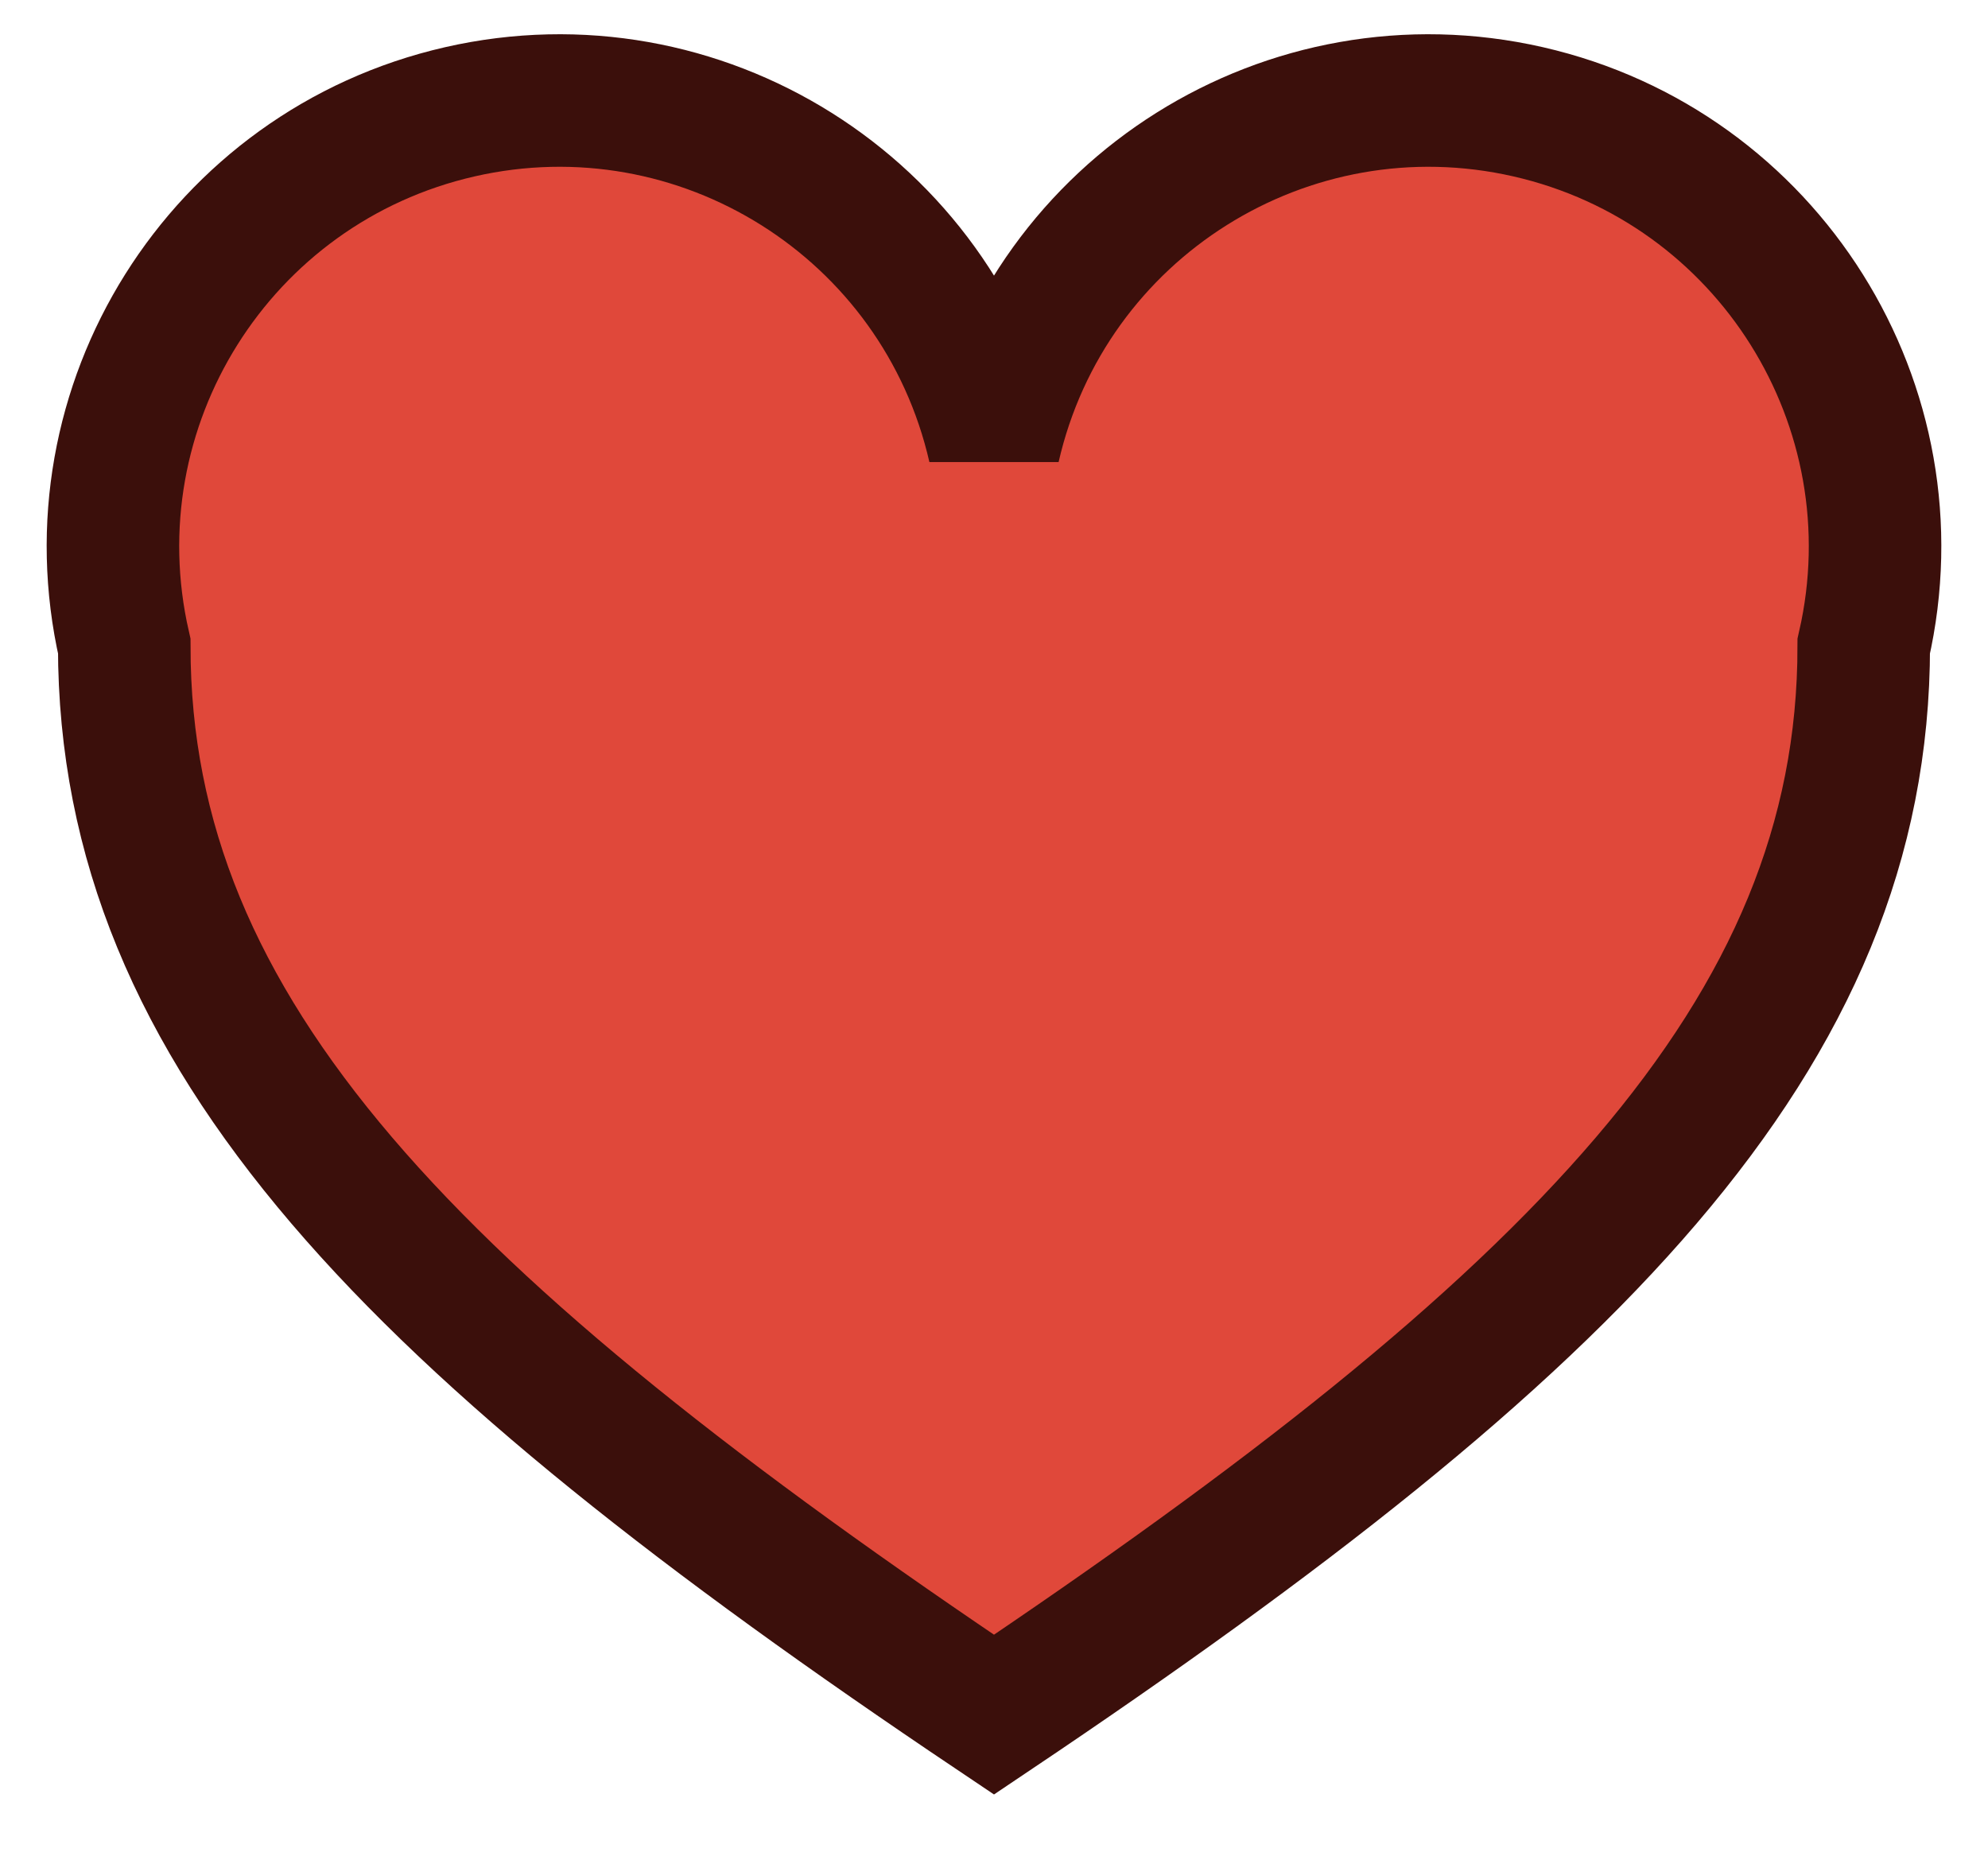
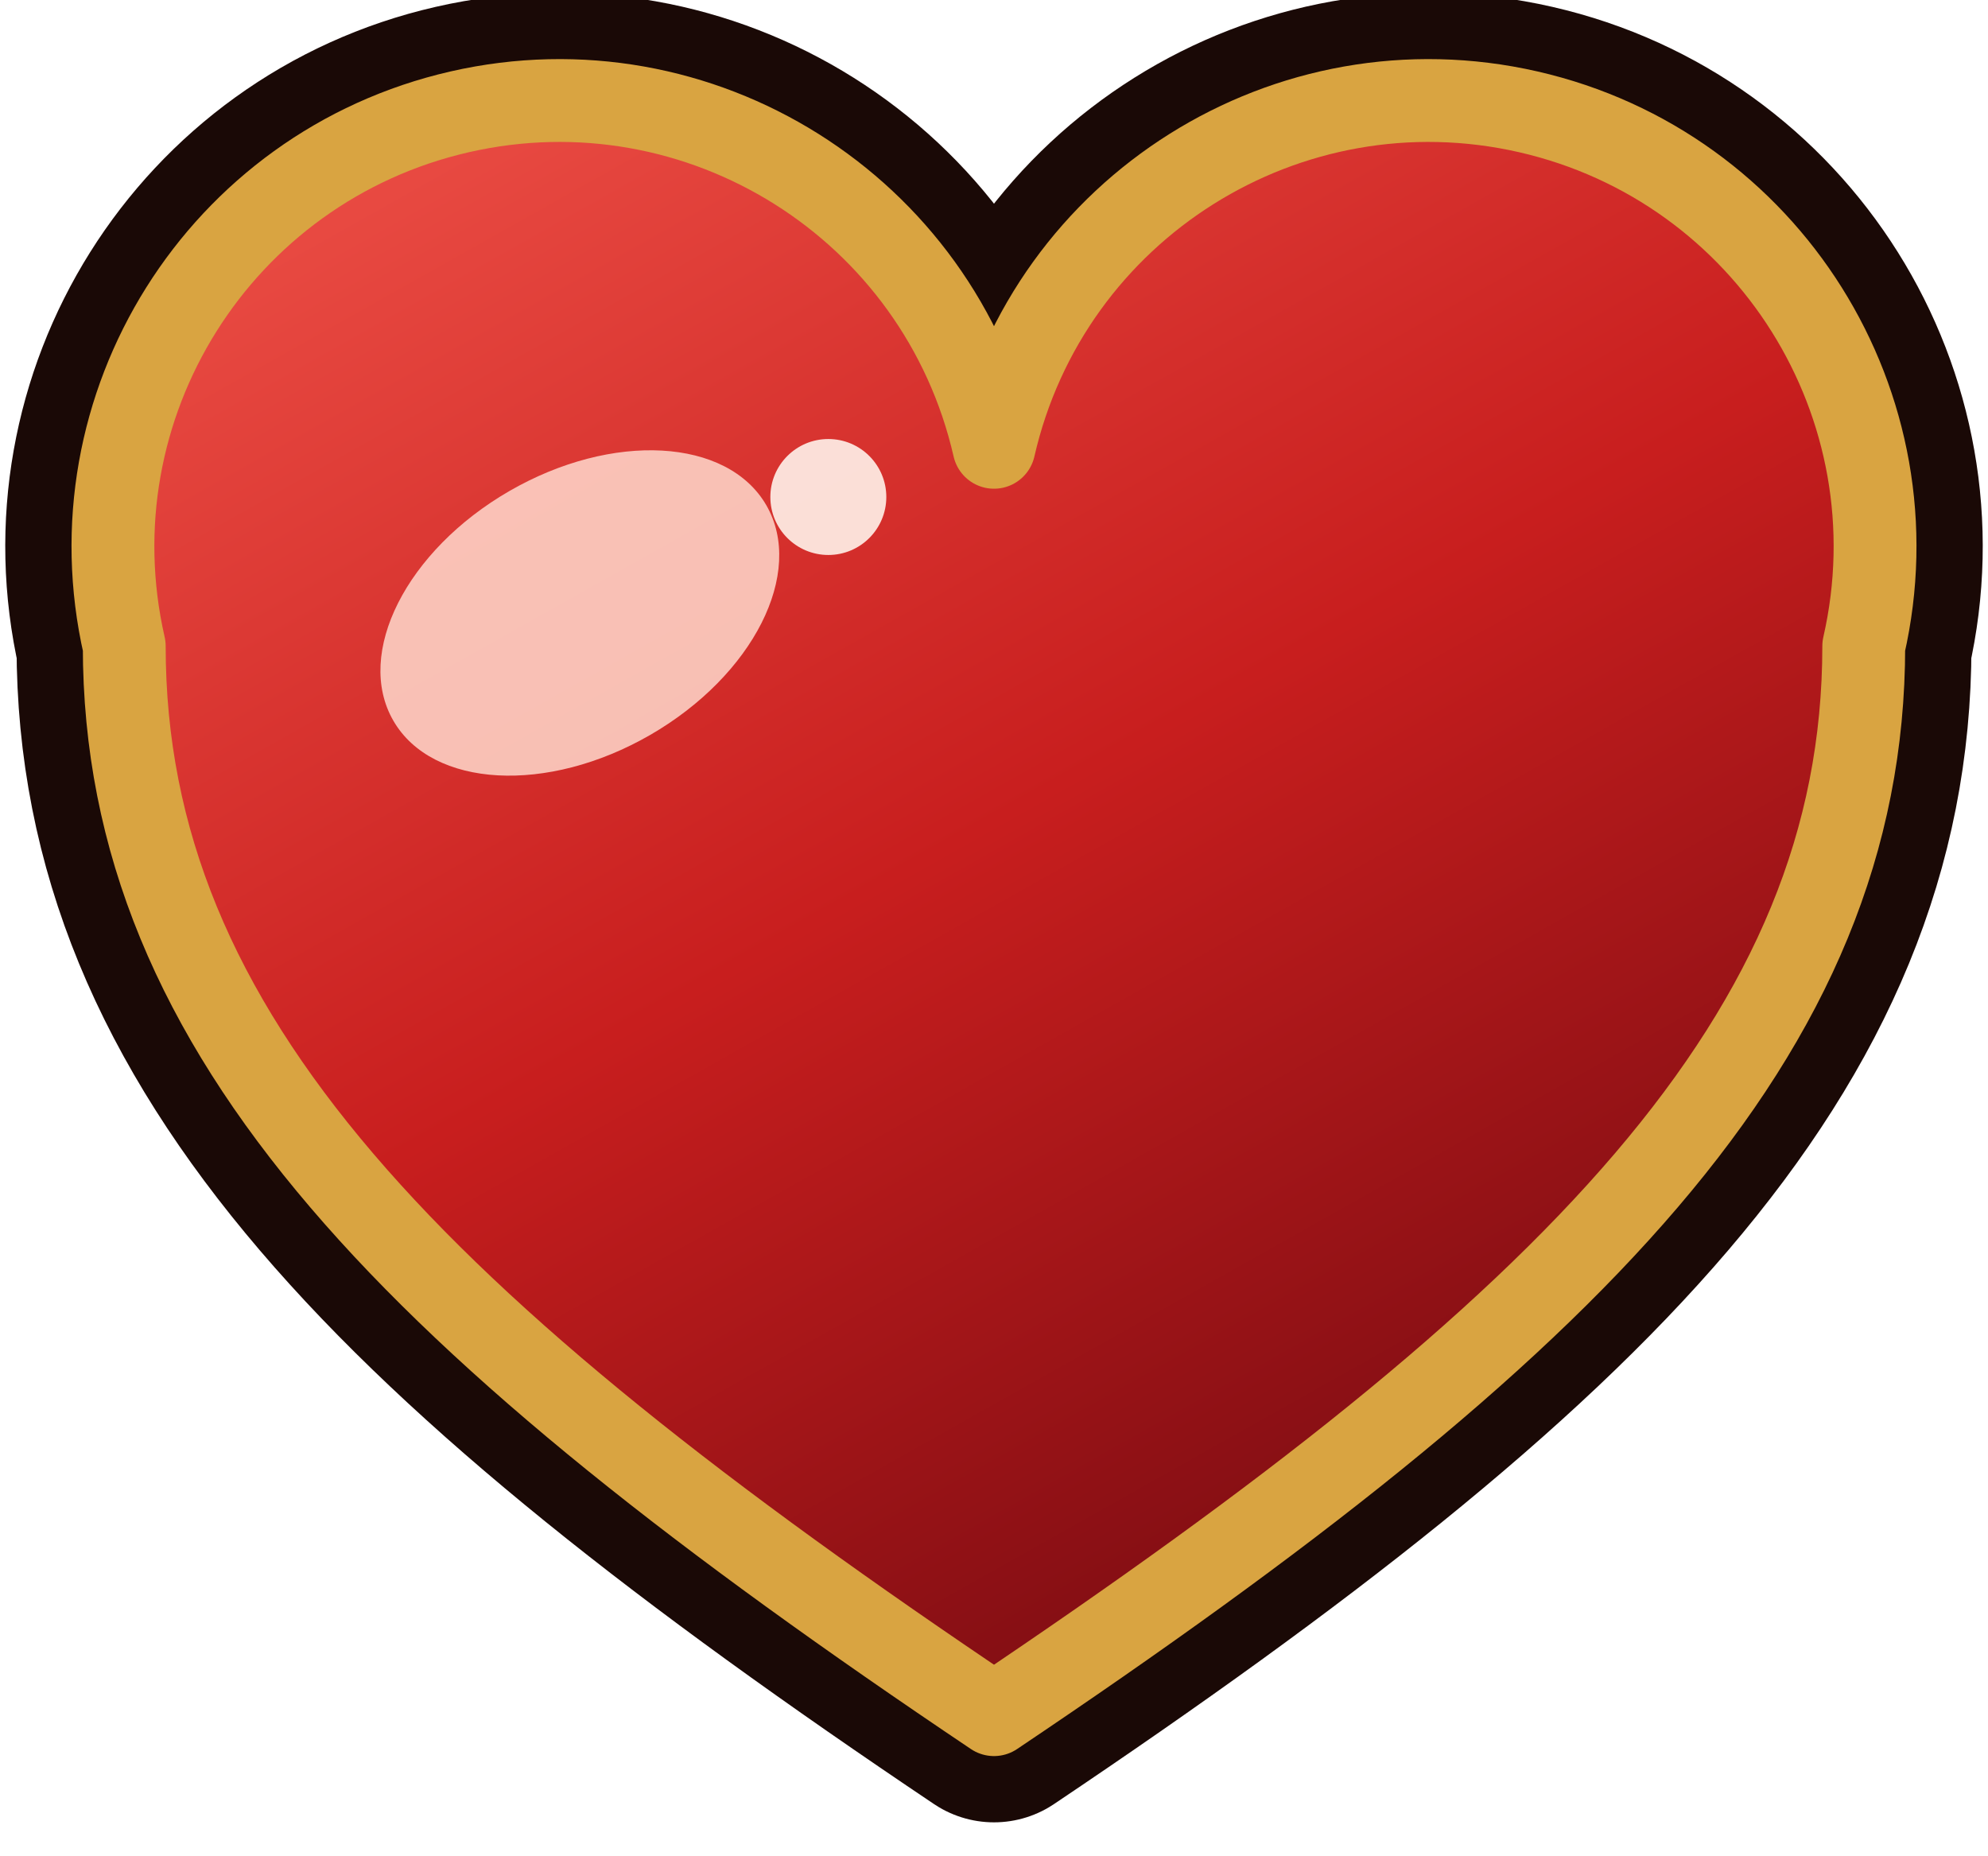
<svg xmlns="http://www.w3.org/2000/svg" width="60" height="56" viewBox="0 0 24 22">
-   <path d="M12 20.5C5 15.8 1.5 12.3 1.5 7.6A5 5 0 0 1 12 5.2A5 5 0 0 1 22.5 7.6C22.5 12.3 19 15.8 12 20.5Z" fill="#e0483a" stroke="#3b0f0b" stroke-width="1.6" />
+   <defs>
+     <linearGradient id="r" x1="0" y1="0" x2="0.6" y2="1">
+       <stop offset="0" stop-color="#f0544a" />
+       <stop offset="0.55" stop-color="#c81e1e" />
+       <stop offset="1" stop-color="#7a0c12" />
+     </linearGradient>
+     <clipPath id="c">
+       <path d="M12 20.5C5 15.8 1.5 12.3 1.5 7.6A5 5 0 0 1 12 5.2A5 5 0 0 1 22.5 7.6C22.5 12.3 19 15.8 12 20.5Z" />
+     </clipPath>
+   </defs>
+   <path d="M12 20.5C5 15.8 1.5 12.3 1.5 7.6A5 5 0 0 1 12 5.2A5 5 0 0 1 22.5 7.6C22.5 12.3 19 15.8 12 20.5Z" fill="none" stroke="#1a0906" stroke-width="2.6" stroke-linejoin="round" />
+   <path d="M12 20.5C5 15.8 1.5 12.3 1.5 7.6A5 5 0 0 1 12 5.2A5 5 0 0 1 22.5 7.6C22.5 12.3 19 15.8 12 20.5Z" fill="url(#r)" />
+   <g clip-path="url(#c)">
+     <path d="M23 7C23 13 18.5 17 12 21.5L23 21.5Z" fill="#5e0810" opacity="0.55" />
+     <ellipse cx="7" cy="7.2" rx="2.6" ry="1.7" transform="rotate(-30 7 7.2)" fill="#ffd9cc" opacity="0.85" />
+     <circle cx="10" cy="5.8" r="0.7" fill="#fff2ea" opacity="0.9" />
+   </g>
+   <path d="M12 20.5C5 15.8 1.5 12.3 1.5 7.6A5 5 0 0 1 12 5.2A5 5 0 0 1 22.5 7.6C22.5 12.3 19 15.8 12 20.5Z" fill="none" stroke="#d9a441" stroke-width="1" stroke-linejoin="round" />
</svg>
